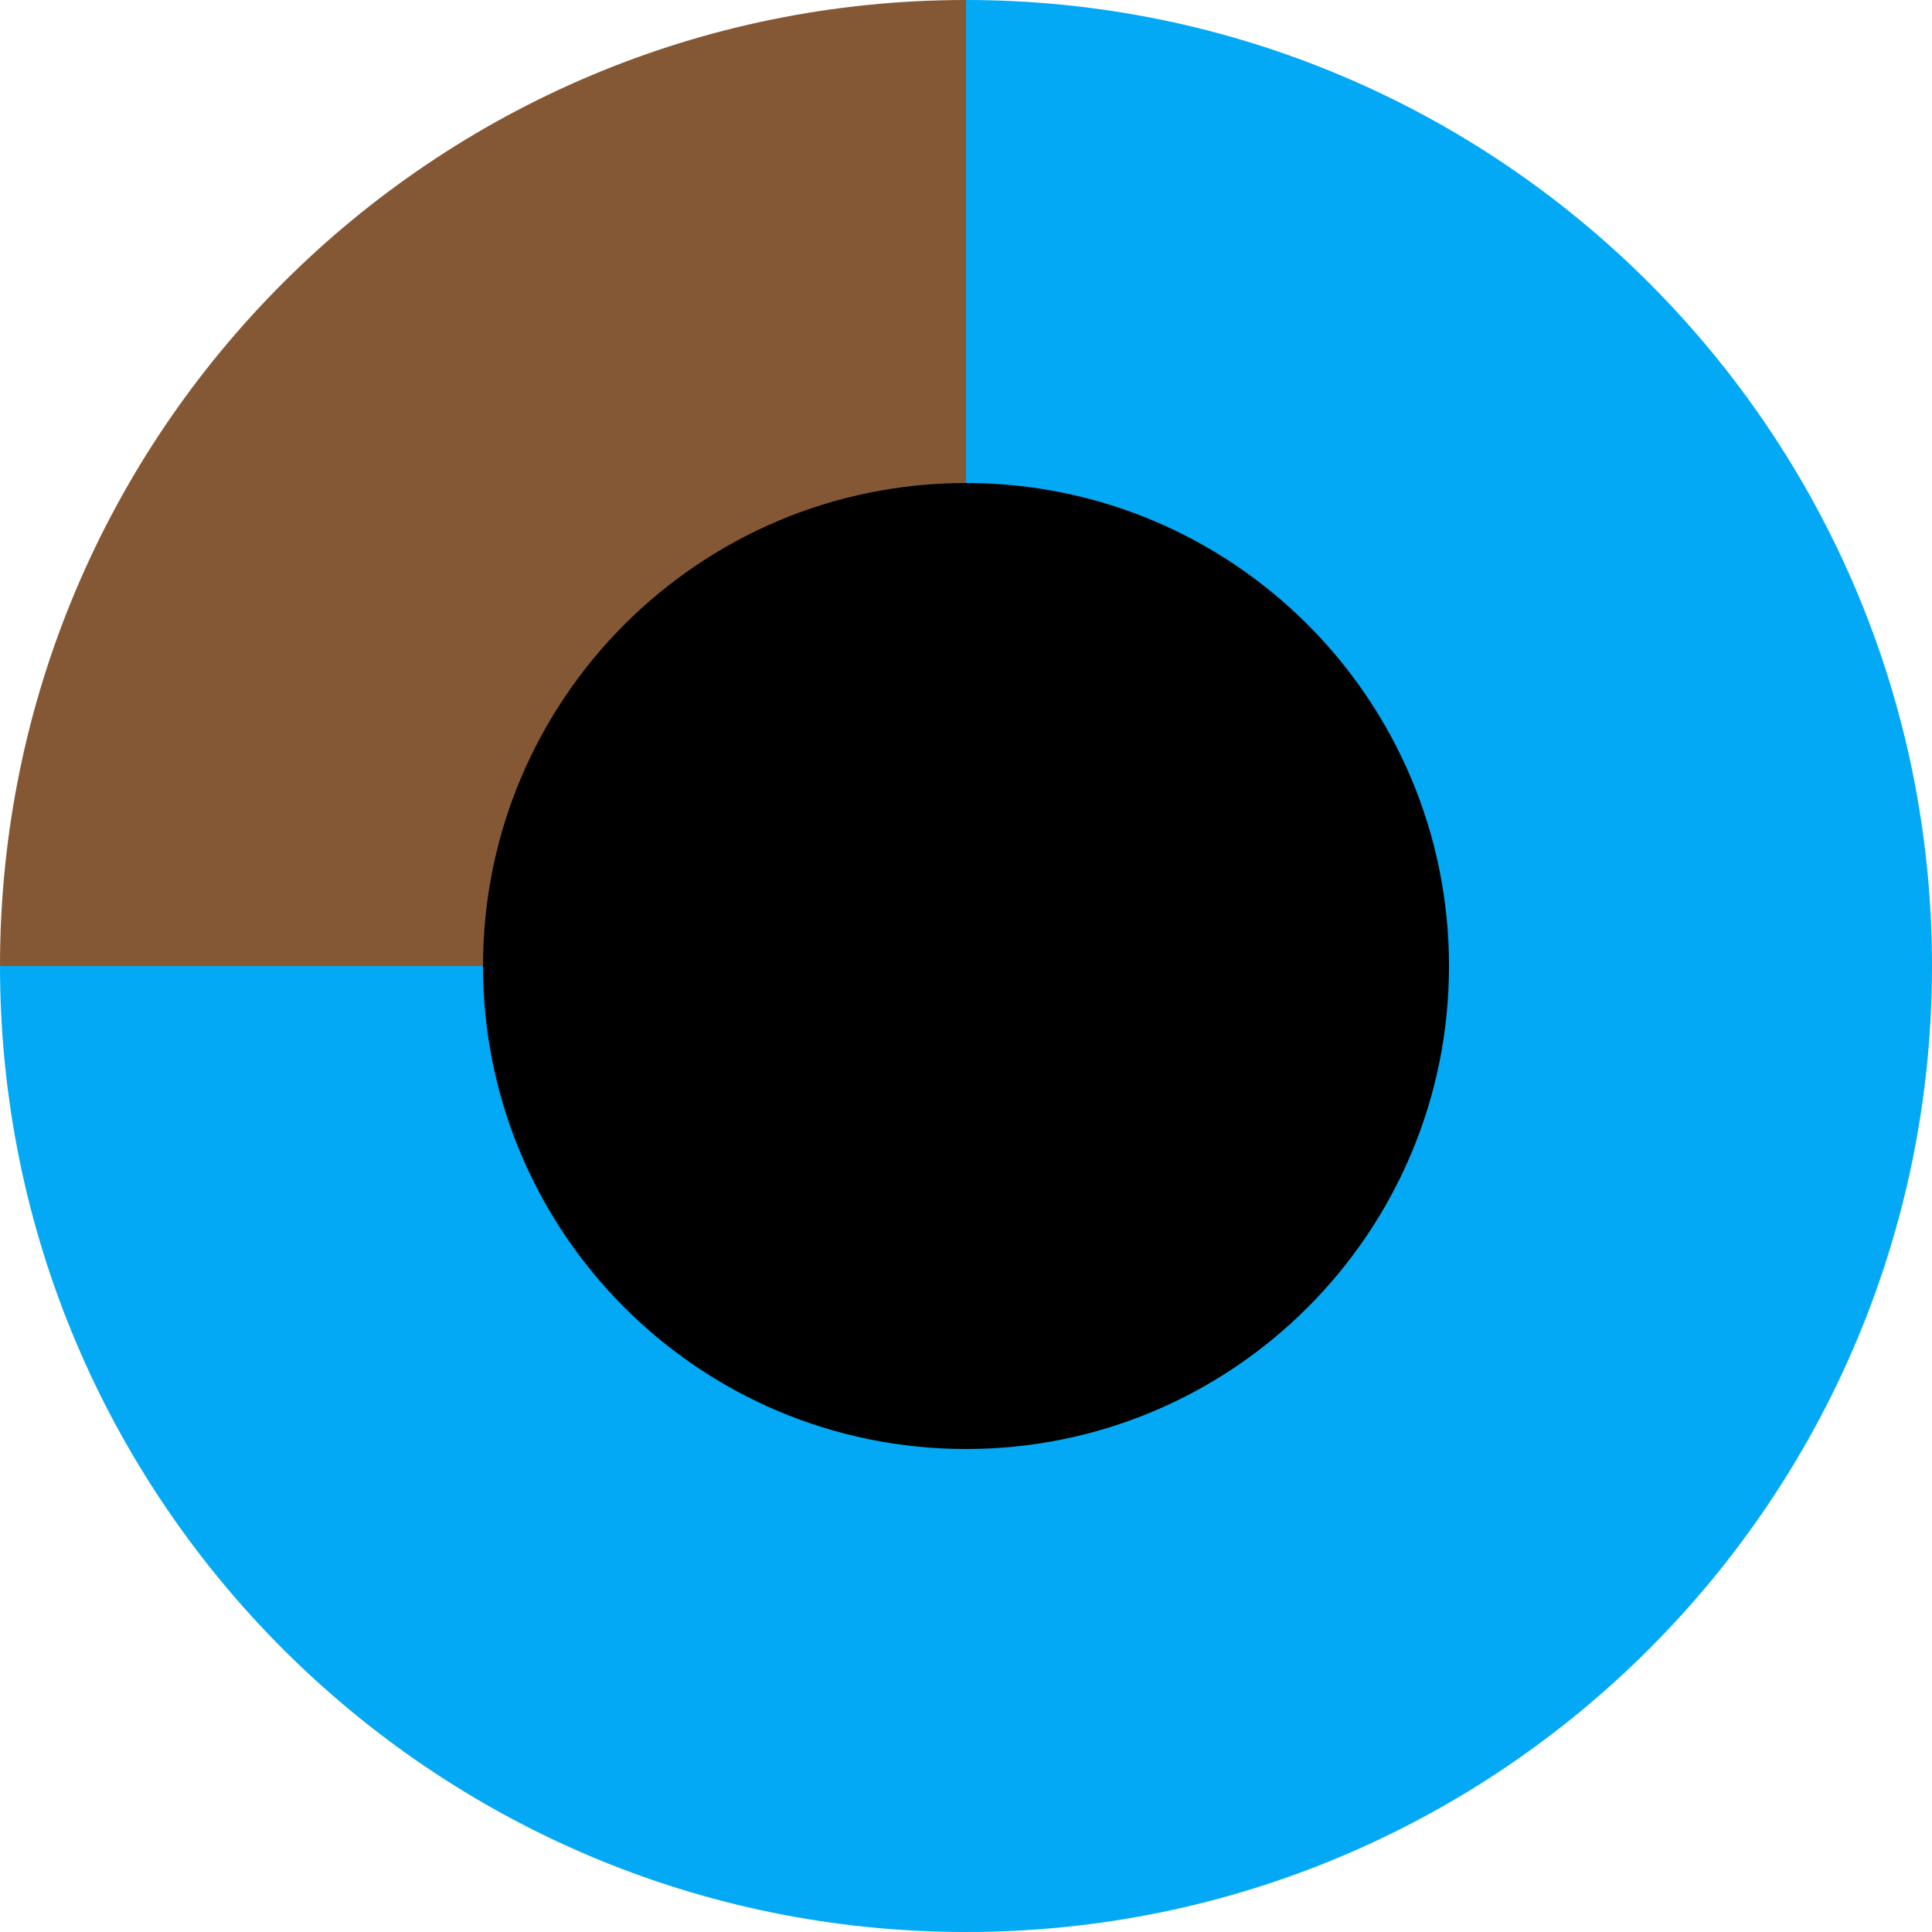
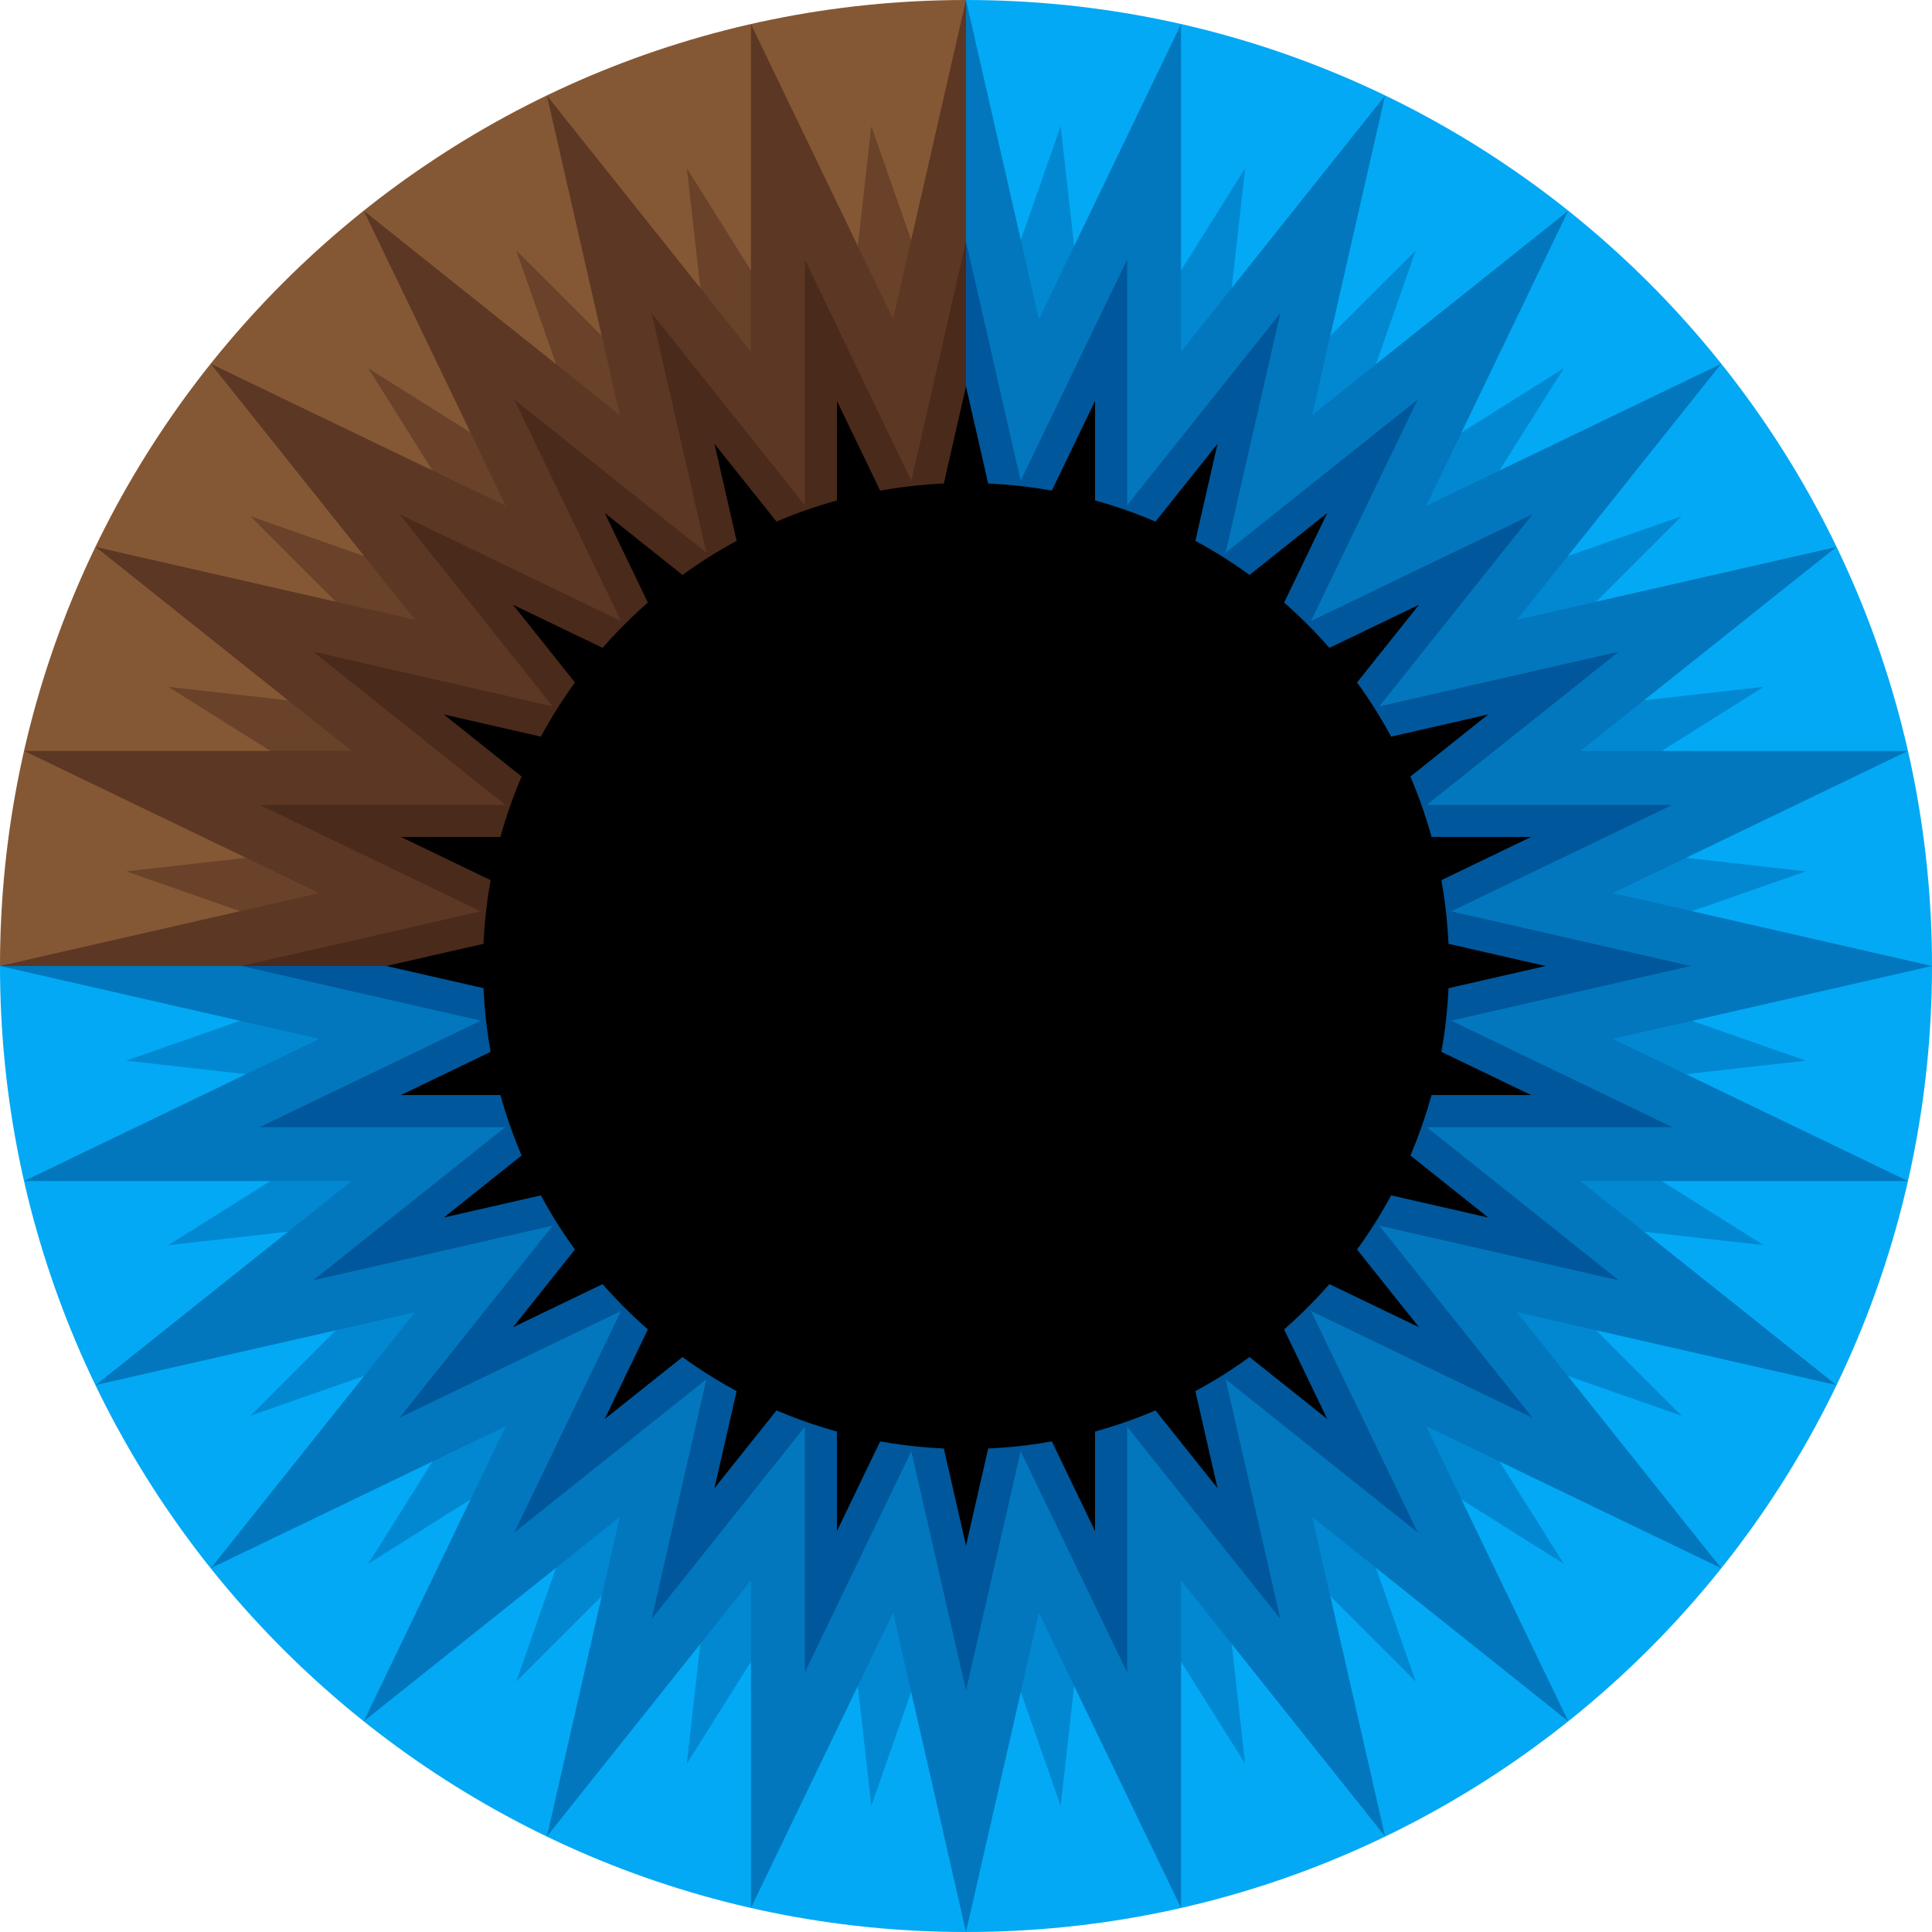
<svg xmlns="http://www.w3.org/2000/svg" viewBox="-50 -50 100 100">
-   <style>
-     g:nth-of-type(1) {
-       animation: dilate_outer 2s ease forwards;
-     }
-     @keyframes dilate_outer {
-       0% {
-         transform: scale(0.5);
-       }
-       100% {
-         transform: scale(1);
-       }
-     }
-     g:nth-of-type(2),
-     g:nth-of-type(3),
-     g:nth-of-type(4),
-     g:nth-of-type(5) {
-       opacity: 0;
-       animation: dilate_inner 2s ease forwards;
-     }
-     @keyframes dilate_inner {
-       0% {
-         opacity: 0;
-         transform: scale(0.4);
-       }
-       100% {
-         opacity: 1;
-         transform: scale(1);
-       }
-     }
-   </style>
  <g>
    <path fill="#03a9f4" d="M 0 0 L 0 -50 A 50 50 0 1 1 -50 0 z" />
    <path fill="#855835" d="M 0 0 L 0 -50 A 50 50 0 0 0 -50 0 z" />
  </g>
  <g>
    <polygon fill="#0288d1" points="-43.47,4.90 -17.99,7.77 -19.27,-3.57" />
    <polygon fill="#0288d1" points="-41.29,14.45 -15.81,11.58 -19.58,0.81" />
    <polygon fill="#0288d1" points="-37.04,23.28 -12.84,14.81 -18.91,5.14" />
    <polygon fill="#0288d1" points="-30.94,30.94 -9.22,17.29 -17.29,9.22" />
    <polygon fill="#0288d1" points="-23.28,37.04 -5.14,18.91 -14.81,12.84" />
    <polygon fill="#0288d1" points="-14.45,41.29 -0.81,19.58 -11.58,15.81" />
    <polygon fill="#0288d1" points="-4.90,43.47 3.57,19.27 -7.77,17.99" />
    <polygon fill="#0288d1" points="4.90,43.47 7.77,17.99 -3.57,19.27" />
    <polygon fill="#0288d1" points="14.45,41.29 11.58,15.81 0.81,19.58" />
    <polygon fill="#0288d1" points="23.28,37.04 14.81,12.84 5.14,18.91" />
    <polygon fill="#0288d1" points="30.94,30.94 17.29,9.22 9.22,17.29" />
    <polygon fill="#0288d1" points="37.04,23.28 18.91,5.14 12.84,14.81" />
    <polygon fill="#0288d1" points="41.29,14.45 19.58,0.81 15.81,11.58" />
    <polygon fill="#0288d1" points="43.47,4.90 19.27,-3.57 17.99,7.77" />
    <polygon fill="#0288d1" points="43.47,-4.90 17.99,-7.77 19.27,3.57" />
    <polygon fill="#0288d1" points="41.29,-14.45 15.81,-11.58 19.58,-0.81" />
    <polygon fill="#0288d1" points="37.04,-23.28 12.84,-14.81 18.91,-5.14" />
    <polygon fill="#0288d1" points="30.94,-30.94 9.22,-17.29 17.29,-9.22" />
    <polygon fill="#0288d1" points="23.28,-37.04 5.14,-18.91 14.81,-12.84" />
    <polygon fill="#0288d1" points="14.45,-41.29 0.81,-19.58 11.58,-15.81" />
    <polygon fill="#0288d1" points="4.90,-43.47 -3.57,-19.27 7.77,-17.99" />
    <polygon fill="#694229" points="-4.90,-43.47 -7.77,-17.99 3.57,-19.27" />
    <polygon fill="#694229" points="-14.45,-41.29 -11.58,-15.81 -0.81,-19.58" />
    <polygon fill="#694229" points="-23.28,-37.04 -14.81,-12.84 -5.14,-18.91" />
    <polygon fill="#694229" points="-30.94,-30.94 -17.29,-9.22 -9.22,-17.29" />
    <polygon fill="#694229" points="-37.04,-23.28 -18.91,-5.14 -12.84,-14.81" />
    <polygon fill="#694229" points="-41.29,-14.45 -19.58,-0.81 -15.81,-11.58" />
    <polygon fill="#694229" points="-43.47,-4.90 -19.27,3.57 -17.99,-7.77" />
  </g>
  <g>
    <polygon fill="#0277bd" points="-50.00,0.00 -25.00,5.71 -25.00,0.00" />
    <polygon fill="#0277bd" points="-48.75,11.13 -23.10,11.13 -25.64,0.00" />
    <polygon fill="#0277bd" points="-45.05,21.69 -20.05,15.99 -25.00,5.71" />
    <polygon fill="#0277bd" points="-39.09,31.17 -15.99,20.05 -23.10,11.13" />
    <polygon fill="#0277bd" points="-31.17,39.09 -11.13,23.10 -20.05,15.99" />
    <polygon fill="#0277bd" points="-21.69,45.05 -5.71,25.00 -15.99,20.05" />
    <polygon fill="#0277bd" points="-11.13,48.75 0.00,25.64 -11.13,23.10" />
    <polygon fill="#0277bd" points="0.00,50.00 5.71,25.00 -5.71,25.00" />
    <polygon fill="#0277bd" points="11.13,48.75 11.13,23.10 0.00,25.64" />
    <polygon fill="#0277bd" points="21.69,45.05 15.99,20.05 5.71,25.00" />
    <polygon fill="#0277bd" points="31.17,39.09 20.05,15.99 11.13,23.10" />
    <polygon fill="#0277bd" points="39.09,31.17 23.10,11.13 15.99,20.05" />
    <polygon fill="#0277bd" points="45.05,21.69 25.00,5.71 20.05,15.99" />
    <polygon fill="#0277bd" points="48.75,11.13 25.64,0.00 23.10,11.13" />
    <polygon fill="#0277bd" points="50.00,0.00 25.00,-5.71 25.00,5.71" />
    <polygon fill="#0277bd" points="48.75,-11.13 23.10,-11.13 25.64,0.00" />
    <polygon fill="#0277bd" points="45.05,-21.69 20.05,-15.99 25.00,-5.71" />
    <polygon fill="#0277bd" points="39.09,-31.17 15.99,-20.05 23.10,-11.13" />
    <polygon fill="#0277bd" points="31.17,-39.09 11.13,-23.10 20.05,-15.99" />
    <polygon fill="#0277bd" points="21.69,-45.05 5.71,-25.00 15.99,-20.05" />
    <polygon fill="#0277bd" points="11.13,-48.75 0.00,-25.64 11.13,-23.10" />
    <polygon fill="#0277bd" points="0.00,-50.00 0.00,-25.00 5.71,-25.00" />
    <polygon fill="#5c3724" points="0.00,-50.00 -5.71,-25.00 0.00,-25.00" />
    <polygon fill="#5c3724" points="-11.13,-48.75 -11.13,-23.10 0.00,-25.64" />
    <polygon fill="#5c3724" points="-21.69,-45.05 -15.99,-20.05 -5.71,-25.00" />
    <polygon fill="#5c3724" points="-31.17,-39.09 -20.05,-15.99 -11.13,-23.10" />
    <polygon fill="#5c3724" points="-39.09,-31.17 -23.10,-11.13 -15.99,-20.05" />
    <polygon fill="#5c3724" points="-45.05,-21.69 -25.00,-5.71 -20.05,-15.99" />
    <polygon fill="#5c3724" points="-48.75,-11.13 -25.64,-0.00 -23.10,-11.13" />
    <polygon fill="#5c3724" points="-50.00,-0.00 -25.00,-0.00 -25.00,-5.71" />
  </g>
  <g>
    <polygon fill="#01579b" points="-37.50,0.00 -12.50,5.71 -12.50,0.00" />
    <polygon fill="#01579b" points="-36.56,8.34 -10.92,8.34 -13.46,-2.78" />
    <polygon fill="#01579b" points="-33.79,16.27 -8.79,10.56 -13.74,0.28" />
    <polygon fill="#01579b" points="-29.32,23.38 -6.22,12.25 -13.33,3.33" />
    <polygon fill="#01579b" points="-23.38,29.32 -3.33,13.33 -12.25,6.22" />
    <polygon fill="#01579b" points="-16.27,33.79 -0.28,13.74 -10.56,8.79" />
    <polygon fill="#01579b" points="-8.34,36.56 2.78,13.46 -8.34,10.92" />
    <polygon fill="#01579b" points="0.00,37.50 5.71,12.50 -5.71,12.50" />
    <polygon fill="#01579b" points="8.34,36.56 8.34,10.92 -2.78,13.46" />
    <polygon fill="#01579b" points="16.27,33.79 10.56,8.79 0.28,13.74" />
    <polygon fill="#01579b" points="23.38,29.32 12.25,6.22 3.33,13.33" />
    <polygon fill="#01579b" points="29.32,23.38 13.33,3.33 6.22,12.25" />
    <polygon fill="#01579b" points="33.79,16.27 13.74,0.28 8.79,10.56" />
    <polygon fill="#01579b" points="36.56,8.34 13.46,-2.78 10.92,8.34" />
    <polygon fill="#01579b" points="37.50,0.00 12.50,-5.71 12.50,5.71" />
    <polygon fill="#01579b" points="36.56,-8.34 10.92,-8.34 13.46,2.78" />
    <polygon fill="#01579b" points="33.79,-16.27 8.79,-10.56 13.74,-0.28" />
    <polygon fill="#01579b" points="29.32,-23.38 6.22,-12.25 13.33,-3.33" />
    <polygon fill="#01579b" points="23.38,-29.32 3.33,-13.33 12.25,-6.22" />
    <polygon fill="#01579b" points="16.27,-33.79 0.28,-13.74 10.56,-8.79" />
    <polygon fill="#01579b" points="8.34,-36.56 -2.78,-13.46 8.34,-10.92" />
    <polygon fill="#01579b" points="0.00,-37.50 0.00,-12.50 5.71,-12.50" />
    <polygon fill="#4a2a1b" points="0.00,-37.50 -5.71,-12.50 0.00,-12.50" />
    <polygon fill="#4a2a1b" points="-8.34,-36.56 -8.34,-10.92 2.78,-13.46" />
    <polygon fill="#4a2a1b" points="-16.27,-33.79 -10.56,-8.79 -0.28,-13.74" />
    <polygon fill="#4a2a1b" points="-23.38,-29.32 -12.25,-6.22 -3.33,-13.33" />
    <polygon fill="#4a2a1b" points="-29.32,-23.38 -13.33,-3.33 -6.22,-12.25" />
    <polygon fill="#4a2a1b" points="-33.79,-16.27 -13.74,-0.28 -8.79,-10.56" />
    <polygon fill="#4a2a1b" points="-36.56,-8.34 -13.46,2.78 -10.92,-8.34" />
    <polygon fill="#4a2a1b" points="-37.50,-0.00 -12.50,-0.00 -12.50,-5.71" />
  </g>
  <g>
    <polygon fill="#000000" points="-30.00,0.00 -5.00,5.71 -5.00,0.00" />
    <polygon fill="#000000" points="-29.25,6.68 -3.60,6.68 -6.14,-4.45" />
    <polygon fill="#000000" points="-27.03,13.02 -2.03,7.31 -6.98,-2.97" />
    <polygon fill="#000000" points="-23.45,18.70 -0.35,7.58 -7.47,-1.34" />
    <polygon fill="#000000" points="-18.70,23.45 1.34,7.47 -7.58,0.35" />
    <polygon fill="#000000" points="-13.02,27.03 2.97,6.98 -7.31,2.03" />
    <polygon fill="#000000" points="-6.68,29.25 4.45,6.14 -6.68,3.60" />
    <polygon fill="#000000" points="0.00,30.00 5.71,5.00 -5.71,5.00" />
    <polygon fill="#000000" points="6.68,29.25 6.68,3.60 -4.45,6.14" />
    <polygon fill="#000000" points="13.02,27.03 7.31,2.03 -2.97,6.98" />
    <polygon fill="#000000" points="18.70,23.45 7.58,0.35 -1.34,7.47" />
    <polygon fill="#000000" points="23.45,18.70 7.47,-1.34 0.35,7.58" />
    <polygon fill="#000000" points="27.03,13.02 6.98,-2.97 2.03,7.31" />
    <polygon fill="#000000" points="29.25,6.68 6.14,-4.45 3.60,6.68" />
    <polygon fill="#000000" points="30.00,0.00 5.00,-5.71 5.00,5.71" />
    <polygon fill="#000000" points="29.25,-6.68 3.60,-6.68 6.14,4.45" />
    <polygon fill="#000000" points="27.03,-13.02 2.03,-7.31 6.98,2.97" />
    <polygon fill="#000000" points="23.45,-18.70 0.35,-7.58 7.47,1.34" />
    <polygon fill="#000000" points="18.70,-23.45 -1.34,-7.47 7.58,-0.35" />
    <polygon fill="#000000" points="13.02,-27.03 -2.97,-6.98 7.31,-2.03" />
    <polygon fill="#000000" points="6.68,-29.25 -4.45,-6.14 6.68,-3.60" />
    <polygon fill="#000000" points="0.00,-30.00 0.00,-5.00 5.71,-5.00" />
    <polygon fill="#000000" points="0.00,-30.00 -5.71,-5.00 0.00,-5.00" />
    <polygon fill="#000000" points="-6.68,-29.25 -6.68,-3.60 4.45,-6.14" />
    <polygon fill="#000000" points="-13.02,-27.03 -7.31,-2.03 2.97,-6.98" />
    <polygon fill="#000000" points="-18.70,-23.45 -7.58,-0.35 1.34,-7.47" />
    <polygon fill="#000000" points="-23.45,-18.70 -7.47,1.34 -0.35,-7.58" />
    <polygon fill="#000000" points="-27.03,-13.02 -6.98,2.97 -2.03,-7.31" />
    <polygon fill="#000000" points="-29.25,-6.68 -6.14,4.45 -3.60,-6.68" />
    <polygon fill="#000000" points="-30.00,-0.00 -5.00,-0.00 -5.00,-5.71" />
  </g>
  <g>
    <circle cx="0" cy="0" r="25" fill="#000000" />
  </g>
</svg>
